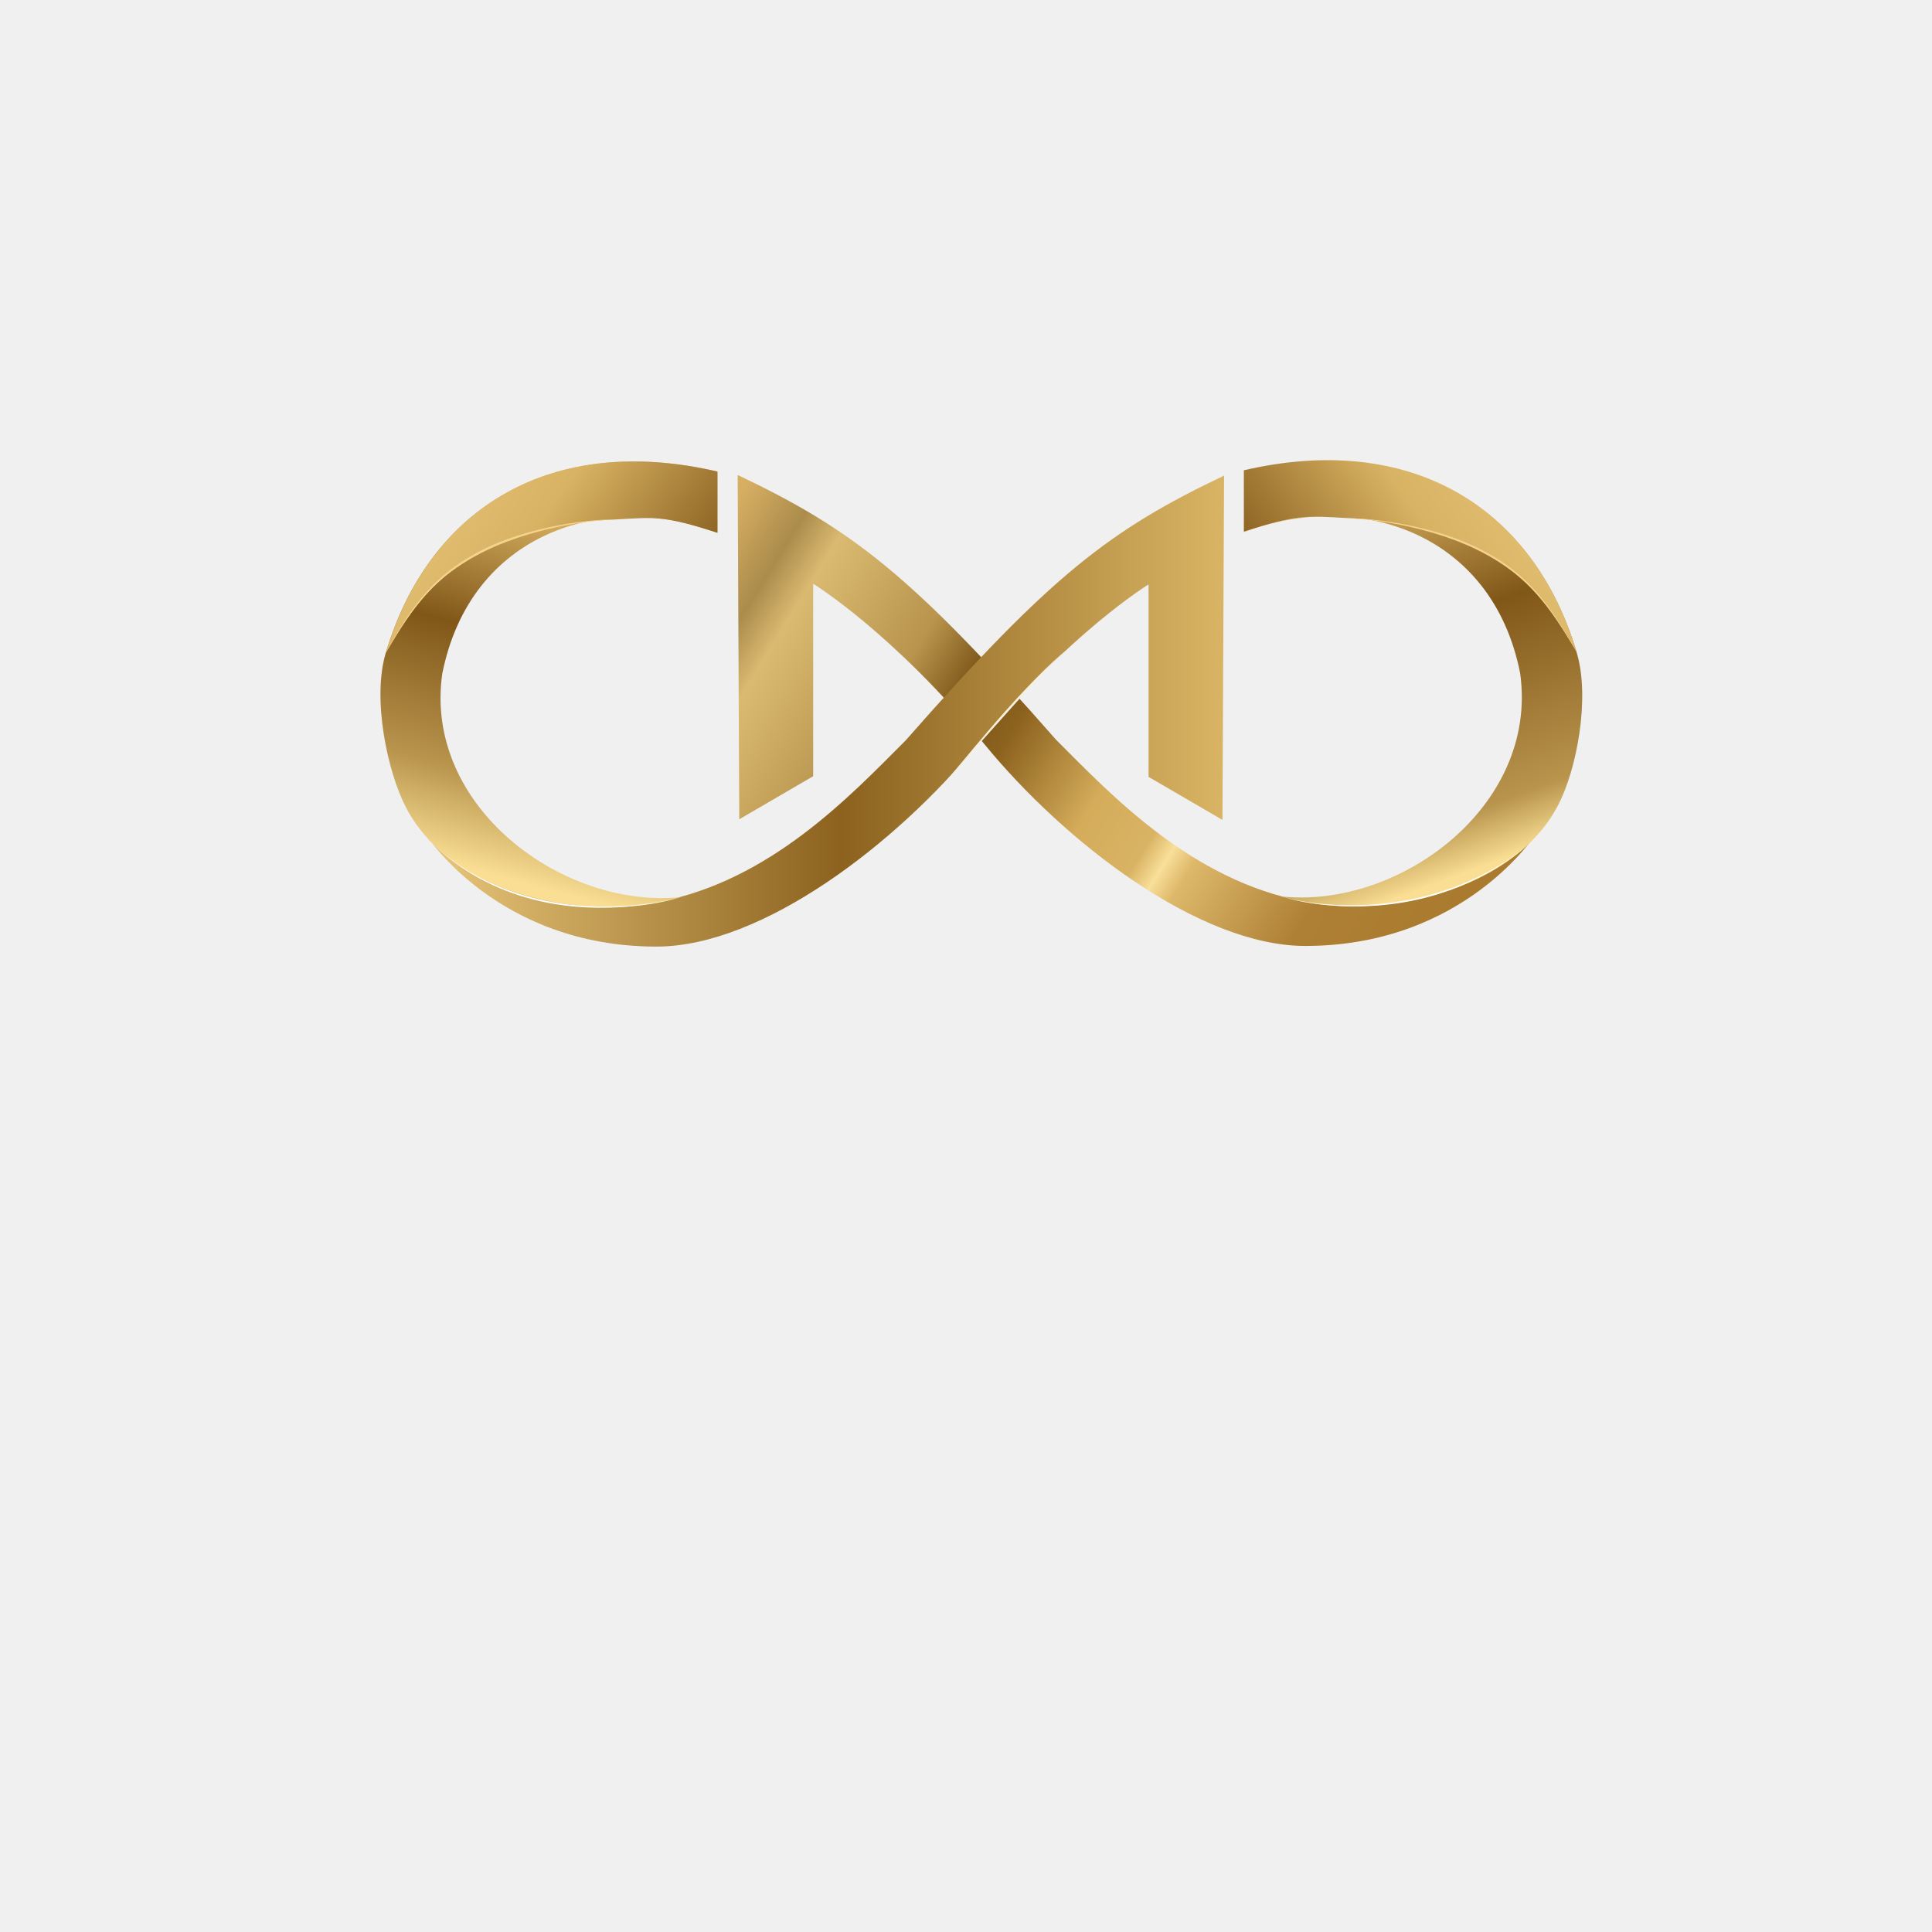
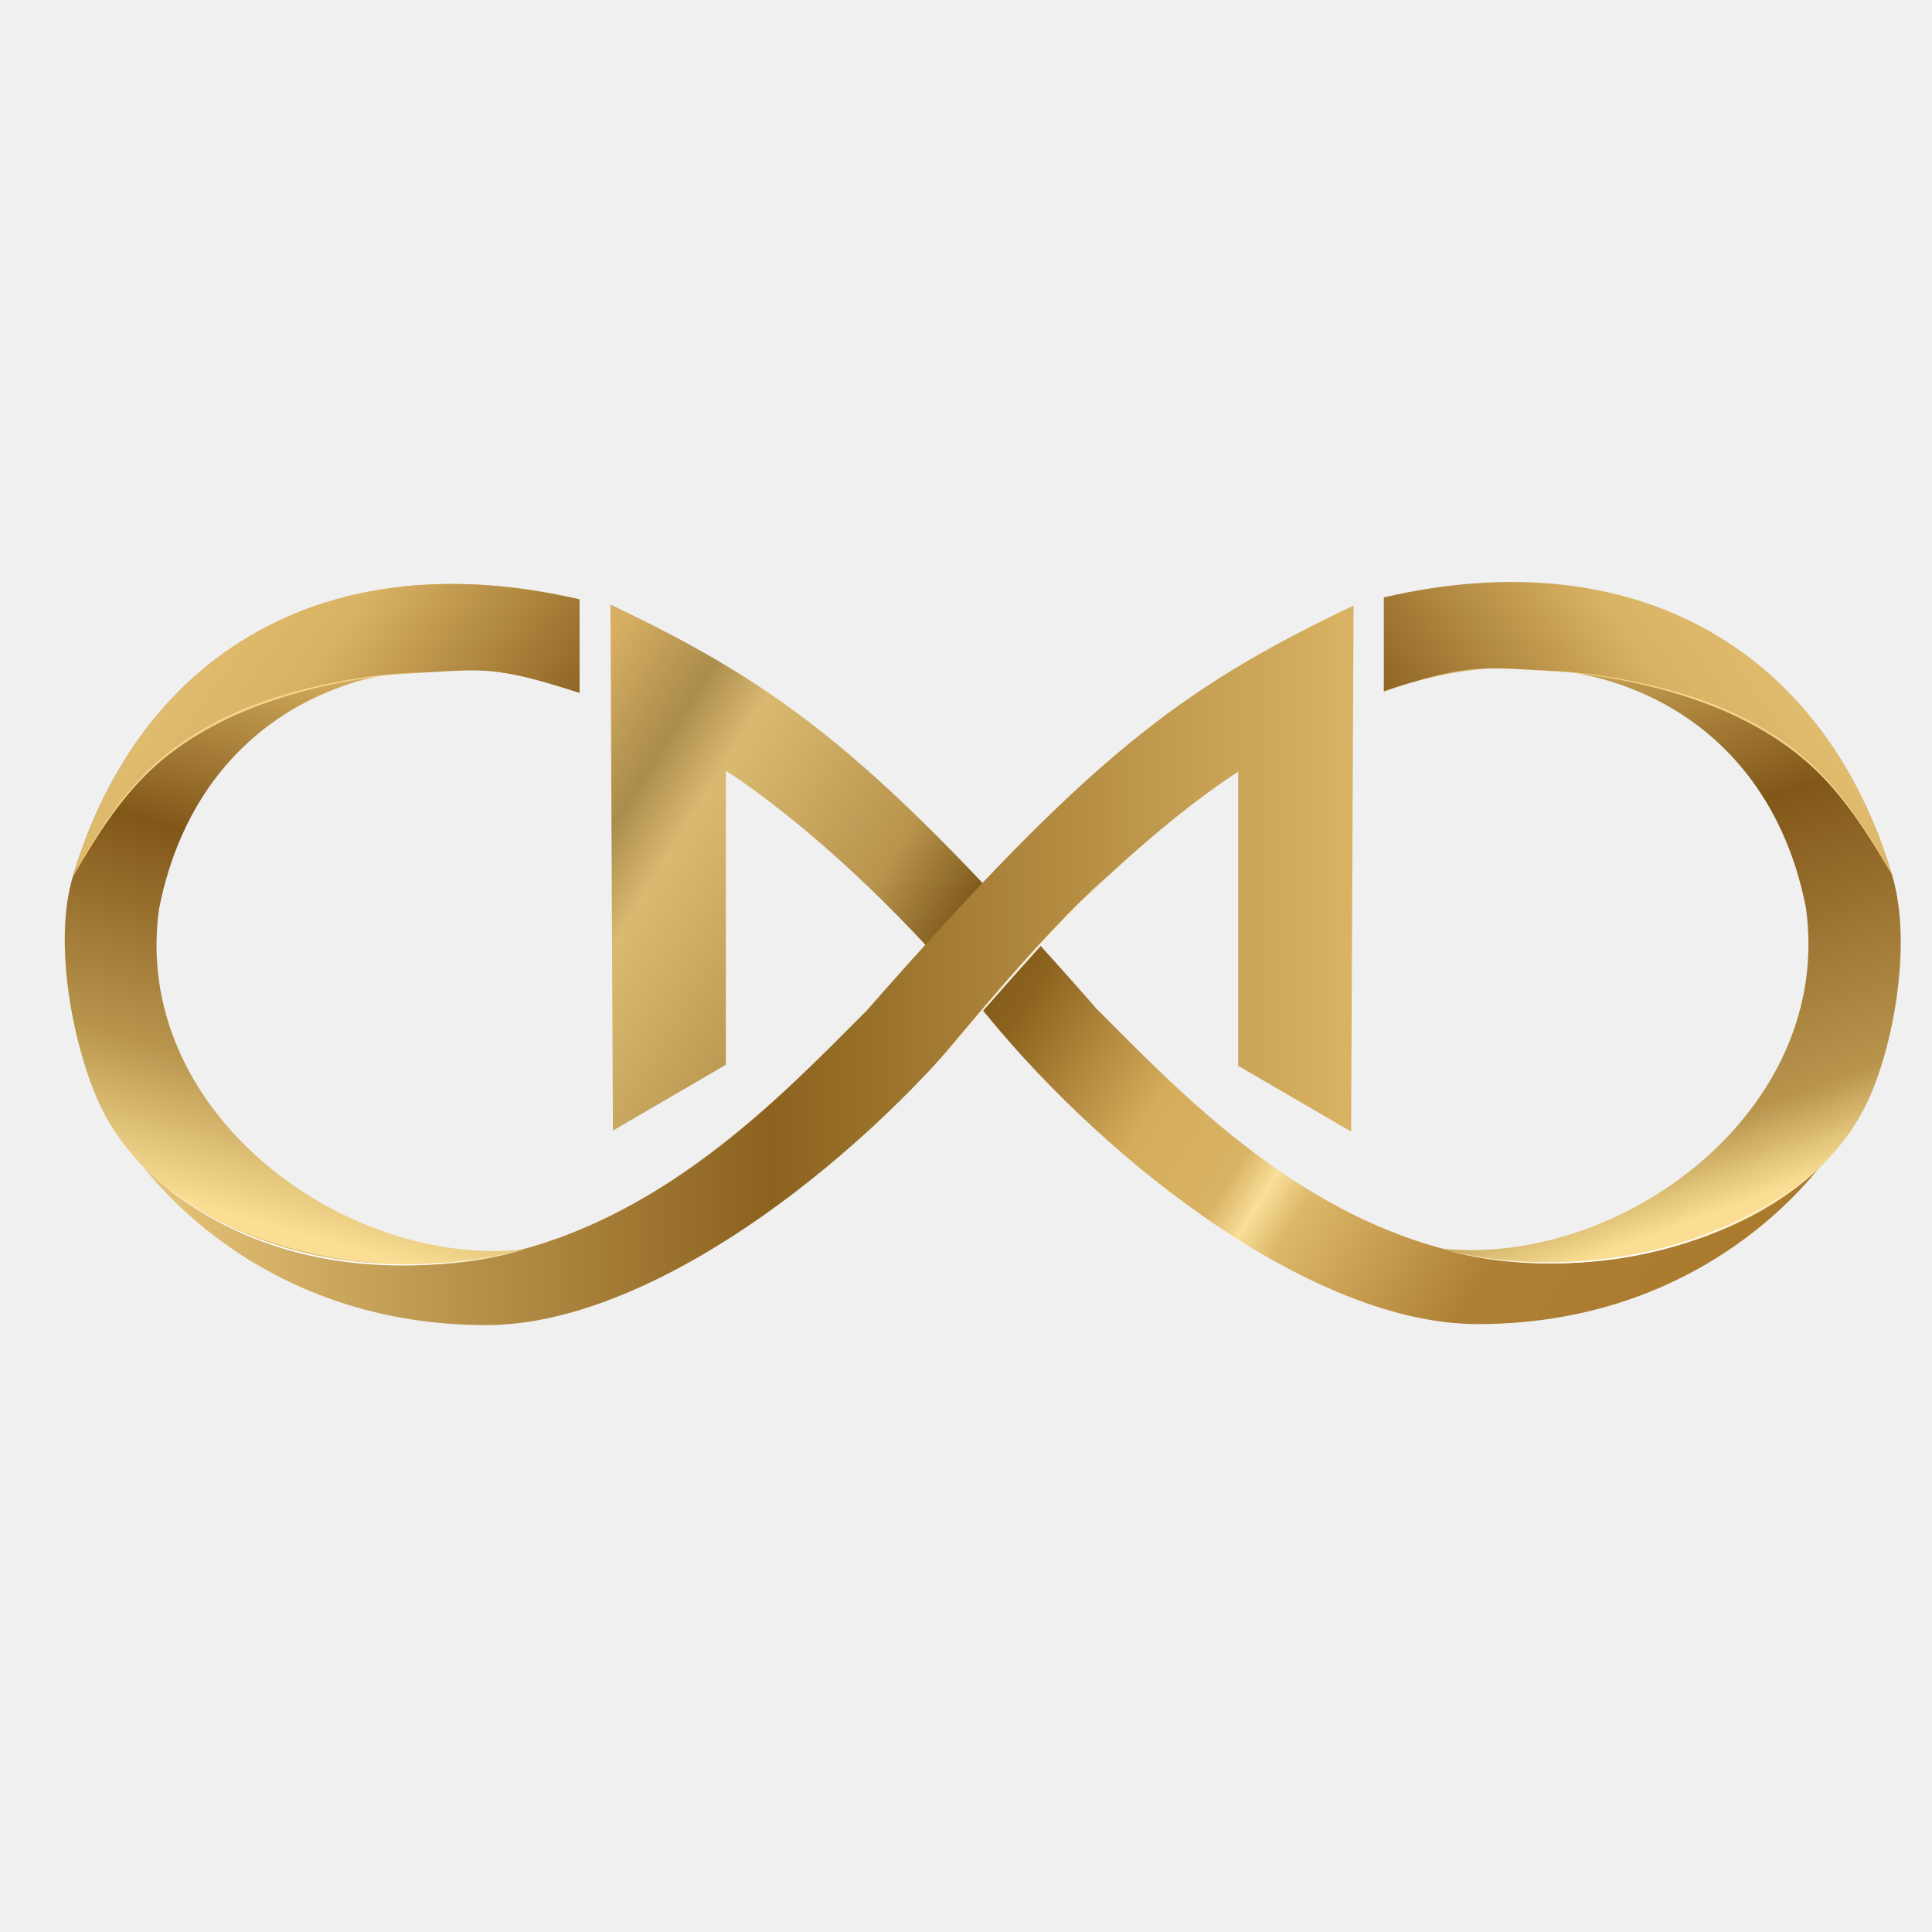
<svg xmlns="http://www.w3.org/2000/svg" width="100%" height="100%" viewBox="0 0 2500 2500" version="1.1" xml:space="preserve" style="fill-rule:evenodd;clip-rule:evenodd;stroke-linejoin:round;stroke-miterlimit:2;">
-   <g transform="matrix(2.2199,0,0,2.2199,-1327.59,-252.921)">
+   <g transform="matrix(3.39144,0,0,3.39144,-2696.58,-543.034)">
    <path d="M1028.03,390.787C1094.33,422.335 1128.93,448.696 1213.68,545.195C1245.69,577.21 1292.55,627.21 1358.43,639.486C1432.58,653.307 1491.66,608.243 1493.71,599.536C1493.71,599.536 1452.06,665.332 1358.9,665.332C1297.11,665.332 1218.93,605.145 1171.96,547.851C1118.38,482.494 1072.05,454.216 1072.05,454.216L1072.05,566.401L1028.97,591.489L1028.03,390.787Z" style="fill:url(#_Linear1);" />
  </g>
-   <g transform="matrix(-2.2199,0,0,2.2199,3866.07,-252.08)">
+   <g transform="matrix(-3.39144,0,0,3.39144,5238.02,-541.749)">
    <path d="M1028.03,390.787C1094.33,422.335 1128.93,448.696 1213.68,545.195C1245.69,577.21 1292.55,627.21 1358.43,639.486C1432.58,653.307 1491.66,608.243 1493.71,599.536C1493.71,599.536 1452.06,665.332 1358.9,665.332C1297.11,665.332 1218.93,605.145 1171.96,547.851C1118.38,482.494 1072.05,454.216 1072.05,454.216L1072.05,566.401L1028.97,591.489L1028.03,390.787Z" style="fill:url(#_Linear2);" />
  </g>
-   <g transform="matrix(2.2199,0,0,2.2199,-1327.59,-252.921)">
+   <g transform="matrix(3.39144,0,0,3.39144,-2696.58,-543.034)">
    <path d="M1323.2,424.085L1323.2,388.397C1419.73,365.999 1491.57,408.853 1517.09,494.219C1525.12,521.075 1516.98,562.711 1506.36,583.114C1477.73,638.135 1391.82,651.412 1345.45,636.542C1413.96,643.493 1495.03,583.705 1484.14,506.336C1467.88,423.845 1389.41,399.107 1323.2,424.085" style="fill:url(#_Linear3);" />
  </g>
-   <g transform="matrix(-2.2199,0,0,2.2199,3866.87,-251.87)">
+   <g transform="matrix(-3.39144,0,0,3.39144,5239.24,-541.428)">
    <path d="M1323.7,424.021L1323.7,388.333C1420.23,365.935 1491.57,408.853 1517.09,494.219C1525.12,521.075 1515.93,563.664 1505.31,584.067C1476.68,639.088 1391.6,651.293 1345.23,636.423C1413.75,643.374 1495.03,583.705 1484.14,506.336C1467.88,423.845 1389.9,399.044 1323.7,424.021" style="fill:url(#_Linear4);" />
  </g>
-   <g transform="matrix(-2.2199,0,0,2.2199,3866.87,-251.87)">
+   <g transform="matrix(-3.39144,0,0,3.39144,5239.24,-541.428)">
    <path d="M1323.7,424.021L1323.7,388.333C1420.23,365.935 1491.57,408.853 1517.09,494.219C1507.04,477.445 1494.72,455.324 1471.77,441.185C1435.3,418.719 1399.83,417.201 1383.94,416.3C1359.21,414.897 1355.25,413.943 1323.7,424.021" style="fill:url(#_Linear5);" />
  </g>
-   <g transform="matrix(2.2199,0,0,2.2199,-1327.79,-253.675)">
+   <g transform="matrix(3.39144,0,0,3.39144,-2696.89,-544.186)">
    <path d="M1323.2,424.085L1323.2,388.397C1419.73,365.999 1491.57,408.853 1517.09,494.219C1507.04,477.445 1494.72,455.324 1471.77,441.185C1435.3,418.719 1399.83,417.201 1383.94,416.3C1359.21,414.897 1354.76,414.007 1323.2,424.085" style="fill:url(#_Linear6);" />
  </g>
-   <g transform="matrix(2.01363,0,0,2.02479,-1079.59,-153.672)">
-     <path d="M1144.46,574.399C1146.51,572.497 1154.01,564.056 1163.85,553.04C1167.81,548.598 1172.15,543.736 1176.66,538.715C1178.43,536.752 1180.22,534.763 1182.02,532.762C1183.8,530.784 1185.59,528.798 1187.37,526.81C1190.98,522.788 1194.59,518.78 1198.12,514.936C1201.33,511.432 1204.48,508.057 1207.49,504.914C1213,499.166 1218.07,494.191 1222.3,490.617C1216.71,494.998 1209.64,501.586 1202.07,509.228C1197.94,513.396 1193.66,517.87 1189.39,522.469C1186.91,525.149 1184.43,527.874 1182,530.604C1178.27,534.789 1174.63,538.986 1171.16,543.023C1168.35,546.284 1165.66,549.448 1163.14,552.434C1153.62,563.714 1146.45,572.433 1144.46,574.399Z" style="fill:rgb(247,240,223);" />
+   <g transform="matrix(3.07631,0,0,3.09337,-2317.71,-391.406)">
+     <path d="M1144.46,574.399C1146.5,572.486 1153.94,563.995 1163.73,552.935C1167.67,548.475 1171.99,543.596 1176.49,538.562C1178.25,536.593 1180.03,534.6 1181.83,532.596C1183.61,530.616 1185.4,528.629 1187.19,526.642C1190.8,522.626 1194.42,518.63 1197.97,514.799C1201.2,511.308 1204.36,507.949 1207.4,504.822C1212.94,499.105 1218.04,494.164 1222.3,490.617C1216.74,495.03 1209.72,501.668 1202.19,509.344C1198.08,513.531 1193.82,518.023 1189.57,522.631C1187.1,525.317 1184.62,528.043 1182.19,530.771C1178.45,534.953 1174.8,539.137 1171.32,543.162C1168.5,546.413 1165.8,549.565 1163.26,552.539C1153.69,563.771 1146.46,572.444 1144.46,574.399Z" style="fill:rgb(247,240,223);" />
  </g>
-   <g transform="matrix(2.01363,0,0,2.02479,-1823.39,-298.261)">
-     <path d="M1153.15,564.766C1162.06,549.549 1170.03,537.689 1178.8,527.912C1184.9,521.104 1191.4,515.316 1198.91,510.113C1203.6,506.857 1208.69,503.821 1214.32,500.922C1219.72,498.109 1225.48,495.626 1231.4,493.401C1240.17,490.104 1249.31,487.412 1258.25,485.31C1264.55,483.831 1270.74,482.631 1276.64,481.704C1287.36,480.02 1297.09,479.226 1304.64,479.245C1297.08,479.052 1287.31,479.604 1276.54,481.06C1270.61,481.863 1264.36,482.937 1258.02,484.315C1248.99,486.279 1239.75,488.836 1230.9,492.083C1224.91,494.281 1219.11,496.813 1213.65,499.642C1207.98,502.616 1202.86,505.709 1198.15,509.052C1190.63,514.39 1184.15,520.336 1178.11,527.316C1169.49,537.268 1161.78,549.335 1153.15,564.766Z" style="fill:rgb(244,212,140);" />
+   <g transform="matrix(3.07631,0,0,3.09337,-3454.03,-612.301)">
+     <path d="M1153.15,564.766C1162.01,549.512 1169.94,537.616 1178.68,527.809C1184.77,520.972 1191.27,515.156 1198.78,509.93C1203.47,506.659 1208.56,503.613 1214.2,500.701C1219.61,497.885 1225.38,495.393 1231.31,493.174C1240.1,489.885 1249.25,487.216 1258.21,485.138C1264.51,483.676 1270.72,482.498 1276.62,481.593C1287.35,479.948 1297.09,479.196 1304.64,479.245C1297.08,479.082 1287.32,479.676 1276.56,481.172C1270.63,481.996 1264.39,483.091 1258.06,484.487C1249.05,486.475 1239.82,489.055 1230.99,492.311C1225.01,494.513 1219.21,497.037 1213.76,499.863C1208.1,502.824 1202.99,505.908 1198.28,509.235C1190.77,514.55 1184.28,520.469 1178.23,527.419C1169.59,537.34 1161.83,549.372 1153.15,564.766Z" style="fill:rgb(244,212,140);" />
  </g>
-   <g transform="matrix(-2.01363,0,0,2.02479,4362.13,-299.854)">
-     <path d="M1153.15,564.766C1161.79,549.348 1169.53,537.292 1178.15,527.351C1184.2,520.381 1190.68,514.445 1198.2,509.114C1202.9,505.777 1208.02,502.687 1213.69,499.717C1219.14,496.889 1224.94,494.36 1230.93,492.16C1239.78,488.91 1249.01,486.346 1258.04,484.374C1264.38,482.989 1270.61,481.908 1276.55,481.098C1287.31,479.628 1297.08,479.062 1304.64,479.245C1297.09,479.216 1287.35,479.996 1276.63,481.666C1270.73,482.585 1264.54,483.778 1258.24,485.251C1249.29,487.345 1240.14,490.029 1231.37,493.324C1225.44,495.546 1219.68,498.033 1214.28,500.847C1208.64,503.75 1203.56,506.79 1198.86,510.051C1191.36,515.262 1184.86,521.059 1178.76,527.877C1170,537.664 1162.05,549.536 1153.15,564.766Z" style="fill:rgb(244,212,140);" />
+   <g transform="matrix(-3.07631,0,0,3.09337,5995.88,-614.735)">
+     <path d="M1153.15,564.766C1161.84,549.381 1169.61,537.356 1178.26,527.442C1184.31,520.498 1190.8,514.586 1198.31,509.276C1203.02,505.952 1208.13,502.87 1213.79,499.912C1219.24,497.087 1225.03,494.565 1231.01,492.361C1239.84,489.104 1249.06,486.518 1258.07,484.525C1264.4,483.126 1270.63,482.025 1276.56,481.196C1287.32,479.692 1297.08,479.089 1304.64,479.245C1297.09,479.19 1287.35,479.932 1276.62,481.568C1270.71,482.469 1264.51,483.642 1258.2,485.1C1249.24,487.173 1240.08,489.836 1231.29,493.123C1225.36,495.342 1219.59,497.835 1214.18,500.652C1208.54,503.566 1203.45,506.615 1198.75,509.889C1191.24,515.12 1184.74,520.942 1178.65,527.786C1169.91,537.6 1162,549.504 1153.15,564.766Z" style="fill:rgb(244,212,140);" />
  </g>
-   <g transform="matrix(2.01363,0,0,2.02479,-660.487,109.414)">
-     <path d="M1151.55,518.75C1151.36,518.965 1158.76,521.411 1171.16,523.229C1179.31,524.423 1189.62,525.351 1201.36,525.194C1206.69,525.123 1212.32,524.827 1218.17,524.228C1223.55,523.676 1229.13,522.874 1234.83,521.745C1240.18,520.687 1245.64,519.347 1251.18,517.677C1256.41,516.097 1261.7,514.217 1267.03,512.011C1273.06,509.51 1279.12,506.586 1285.17,503.177C1293.55,498.45 1301.88,492.789 1310.03,486.059C1301.77,492.633 1293.35,498.123 1284.9,502.71C1278.83,506.009 1272.75,508.838 1266.72,511.256C1261.4,513.387 1256.11,515.194 1250.89,516.733C1245.38,518.359 1239.94,519.679 1234.63,520.74C1228.96,521.872 1223.42,522.714 1218.07,523.306C1212.25,523.95 1206.65,524.306 1201.35,524.441C1189.64,524.74 1179.35,523.969 1171.21,522.902C1158.79,521.274 1151.37,518.968 1151.55,518.75Z" style="fill:white;" />
+   <g transform="matrix(3.07631,0,0,3.09337,-1677.42,10.5217)">
+     <path d="M1151.55,518.75C1151.36,518.966 1158.76,521.387 1171.17,523.172C1179.32,524.345 1189.63,525.246 1201.36,525.064C1206.69,524.982 1212.31,524.676 1218.16,524.069C1223.53,523.51 1229.1,522.701 1234.8,521.571C1240.14,520.513 1245.6,519.176 1251.13,517.514C1256.36,515.941 1261.65,514.074 1266.97,511.881C1273.01,509.394 1279.08,506.486 1285.12,503.096C1293.51,498.394 1301.86,492.762 1310.03,486.059C1301.79,492.66 1293.38,498.179 1284.95,502.79C1278.88,506.108 1272.81,508.954 1266.77,511.386C1261.45,513.531 1256.16,515.35 1250.94,516.896C1245.42,518.53 1239.99,519.853 1234.66,520.913C1228.99,522.045 1223.44,522.88 1218.09,523.465C1212.27,524.102 1206.66,524.447 1201.35,524.571C1189.64,524.846 1179.35,524.048 1171.2,522.958C1158.79,521.298 1151.37,518.968 1151.55,518.75Z" style="fill:white;" />
  </g>
-   <g transform="matrix(-2.01363,0,0,2.02479,3199.91,110.366)">
-     <path d="M1151.55,518.75C1151.57,518.794 1159.08,521.038 1171.36,522.797C1179.58,523.974 1189.92,524.929 1201.59,524.866C1206.94,524.837 1212.57,524.594 1218.4,524.063C1223.81,523.572 1229.38,522.826 1235.07,521.782C1240.44,520.794 1245.91,519.536 1251.43,517.953C1256.7,516.442 1262.01,514.642 1267.33,512.49C1273.39,510.031 1279.46,507.12 1285.47,503.686C1293.84,498.892 1302.1,493.087 1310.03,486.059C1302.21,493.239 1294.05,499.214 1285.74,504.147C1279.76,507.692 1273.71,510.701 1267.64,513.244C1262.32,515.472 1257,517.346 1251.71,518.899C1246.16,520.526 1240.66,521.806 1235.25,522.79C1229.53,523.831 1223.92,524.536 1218.48,524.987C1212.62,525.472 1206.97,525.655 1201.59,525.619C1189.89,525.54 1179.53,524.428 1171.31,523.123C1159.05,521.177 1151.57,518.795 1151.55,518.75Z" style="fill:white;" />
+   <g transform="matrix(-3.07631,0,0,3.09337,4220.29,11.9766)">
+     <path d="M1151.55,518.75C1151.57,518.794 1159.08,521.062 1171.35,522.854C1179.57,524.052 1189.92,525.034 1201.59,524.996C1206.95,524.978 1212.58,524.746 1218.42,524.223C1223.83,523.738 1229.41,523 1235.1,521.956C1240.48,520.969 1245.95,519.707 1251.48,518.116C1256.75,516.598 1262.07,514.785 1267.38,512.62C1273.45,510.147 1279.52,507.218 1285.51,503.765C1293.88,498.948 1302.12,493.113 1310.03,486.059C1302.19,493.213 1294.02,499.158 1285.69,504.068C1279.71,507.593 1273.65,510.585 1267.59,513.113C1262.27,515.329 1256.95,517.19 1251.66,518.735C1246.12,520.355 1240.62,521.631 1235.22,522.616C1229.51,523.657 1223.9,524.369 1218.47,524.827C1212.62,525.321 1206.96,525.514 1201.59,525.489C1189.9,525.435 1179.54,524.349 1171.32,523.067C1159.06,521.153 1151.57,518.795 1151.55,518.75Z" style="fill:white;" />
  </g>
  <defs>
    <linearGradient id="_Linear1" x1="0" y1="0" x2="1" y2="0" gradientUnits="userSpaceOnUse" gradientTransform="matrix(412.196,252.77,-149.021,243.01,1044.12,377.06)">
      <stop offset="0" style="stop-color:rgb(215,175,99);stop-opacity:1" />
      <stop offset="0.08" style="stop-color:rgb(171,140,75);stop-opacity:1" />
      <stop offset="0.13" style="stop-color:rgb(218,186,113);stop-opacity:1" />
      <stop offset="0.28" style="stop-color:rgb(184,148,77);stop-opacity:1" />
      <stop offset="0.36" style="stop-color:rgb(121,84,22);stop-opacity:1" />
      <stop offset="0.43" style="stop-color:rgb(140,98,30);stop-opacity:1" />
      <stop offset="0.56" style="stop-color:rgb(212,172,90);stop-opacity:1" />
      <stop offset="0.64" style="stop-color:rgb(217,179,100);stop-opacity:1" />
      <stop offset="0.67" style="stop-color:rgb(249,223,153);stop-opacity:1" />
      <stop offset="0.7" style="stop-color:rgb(221,184,106);stop-opacity:1" />
      <stop offset="0.85" style="stop-color:rgb(174,128,53);stop-opacity:1" />
      <stop offset="1" style="stop-color:rgb(170,123,46);stop-opacity:1" />
    </linearGradient>
    <linearGradient id="_Linear2" x1="0" y1="0" x2="1" y2="0" gradientUnits="userSpaceOnUse" gradientTransform="matrix(449.684,3.31346,3.31346,-449.684,1030.49,529.906)">
      <stop offset="0" style="stop-color:rgb(216,179,99);stop-opacity:1" />
      <stop offset="0.12" style="stop-color:rgb(198,160,83);stop-opacity:1" />
      <stop offset="0.49" style="stop-color:rgb(140,98,30);stop-opacity:1" />
      <stop offset="1" style="stop-color:rgb(227,193,118);stop-opacity:1" />
    </linearGradient>
    <linearGradient id="_Linear3" x1="0" y1="0" x2="1" y2="0" gradientUnits="userSpaceOnUse" gradientTransform="matrix(-92.8955,-251.469,251.469,-92.8955,1404.61,640.069)">
      <stop offset="0" style="stop-color:rgb(249,222,147);stop-opacity:1" />
      <stop offset="0.12" style="stop-color:rgb(184,148,77);stop-opacity:1" />
      <stop offset="0.53" style="stop-color:rgb(129,87,24);stop-opacity:1" />
      <stop offset="0.85" style="stop-color:rgb(217,179,100);stop-opacity:1" />
      <stop offset="0.91" style="stop-color:rgb(221,184,106);stop-opacity:1" />
      <stop offset="1" style="stop-color:rgb(227,193,118);stop-opacity:1" />
    </linearGradient>
    <linearGradient id="_Linear4" x1="0" y1="0" x2="1" y2="0" gradientUnits="userSpaceOnUse" gradientTransform="matrix(-69.4961,-251.35,316.669,-87.5561,1380.58,643.729)">
      <stop offset="0" style="stop-color:rgb(249,222,147);stop-opacity:1" />
      <stop offset="0.21" style="stop-color:rgb(184,148,77);stop-opacity:1" />
      <stop offset="0.52" style="stop-color:rgb(129,87,24);stop-opacity:1" />
      <stop offset="0.82" style="stop-color:rgb(217,179,100);stop-opacity:1" />
      <stop offset="0.89" style="stop-color:rgb(221,184,106);stop-opacity:1" />
      <stop offset="1" style="stop-color:rgb(227,193,118);stop-opacity:1" />
    </linearGradient>
    <linearGradient id="_Linear5" x1="0" y1="0" x2="1" y2="0" gradientUnits="userSpaceOnUse" gradientTransform="matrix(285.879,-203.366,256.215,360.17,1175.8,560.028)">
      <stop offset="0" style="stop-color:rgb(249,222,147);stop-opacity:1" />
      <stop offset="0.21" style="stop-color:rgb(184,148,77);stop-opacity:1" />
      <stop offset="0.52" style="stop-color:rgb(129,87,24);stop-opacity:1" />
      <stop offset="0.82" style="stop-color:rgb(217,179,100);stop-opacity:1" />
      <stop offset="0.89" style="stop-color:rgb(221,184,106);stop-opacity:1" />
      <stop offset="1" style="stop-color:rgb(227,193,118);stop-opacity:1" />
    </linearGradient>
    <linearGradient id="_Linear6" x1="0" y1="0" x2="1" y2="0" gradientUnits="userSpaceOnUse" gradientTransform="matrix(285.879,-203.366,256.215,360.17,1175.8,560.028)">
      <stop offset="0" style="stop-color:rgb(249,222,147);stop-opacity:1" />
      <stop offset="0.21" style="stop-color:rgb(184,148,77);stop-opacity:1" />
      <stop offset="0.52" style="stop-color:rgb(129,87,24);stop-opacity:1" />
      <stop offset="0.82" style="stop-color:rgb(217,179,100);stop-opacity:1" />
      <stop offset="0.89" style="stop-color:rgb(221,184,106);stop-opacity:1" />
      <stop offset="1" style="stop-color:rgb(227,193,118);stop-opacity:1" />
    </linearGradient>
  </defs>
</svg>
